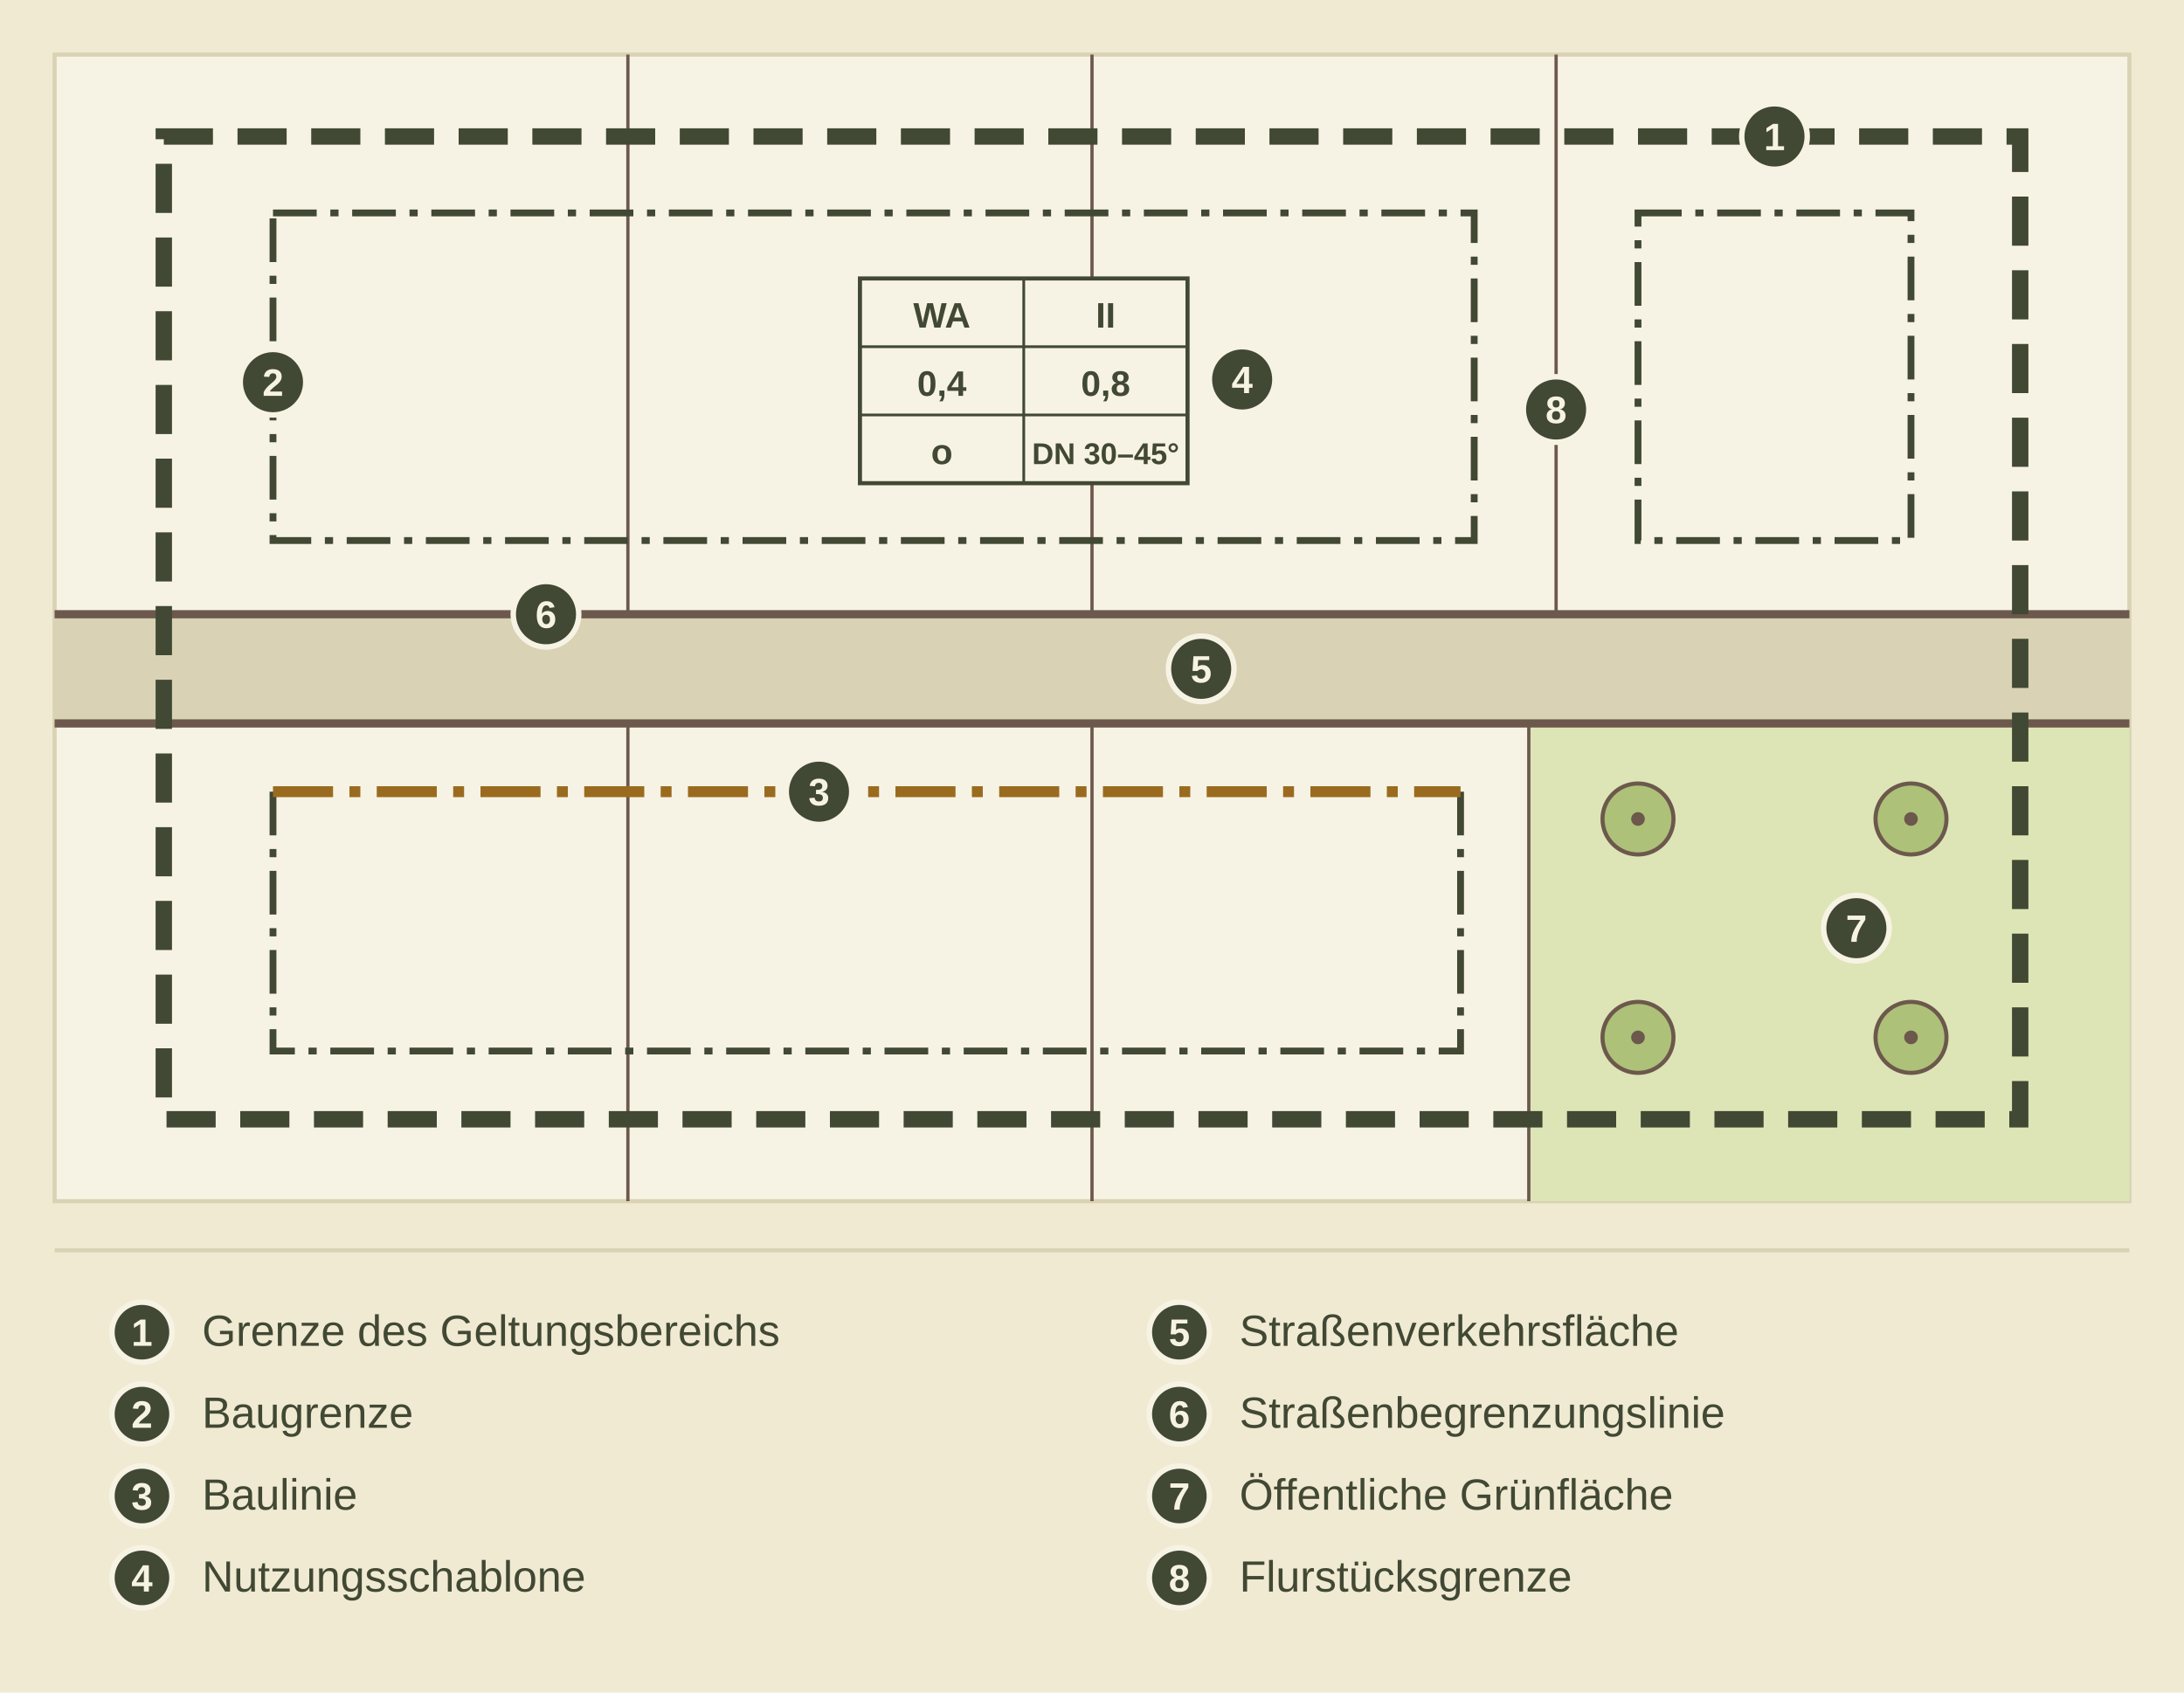
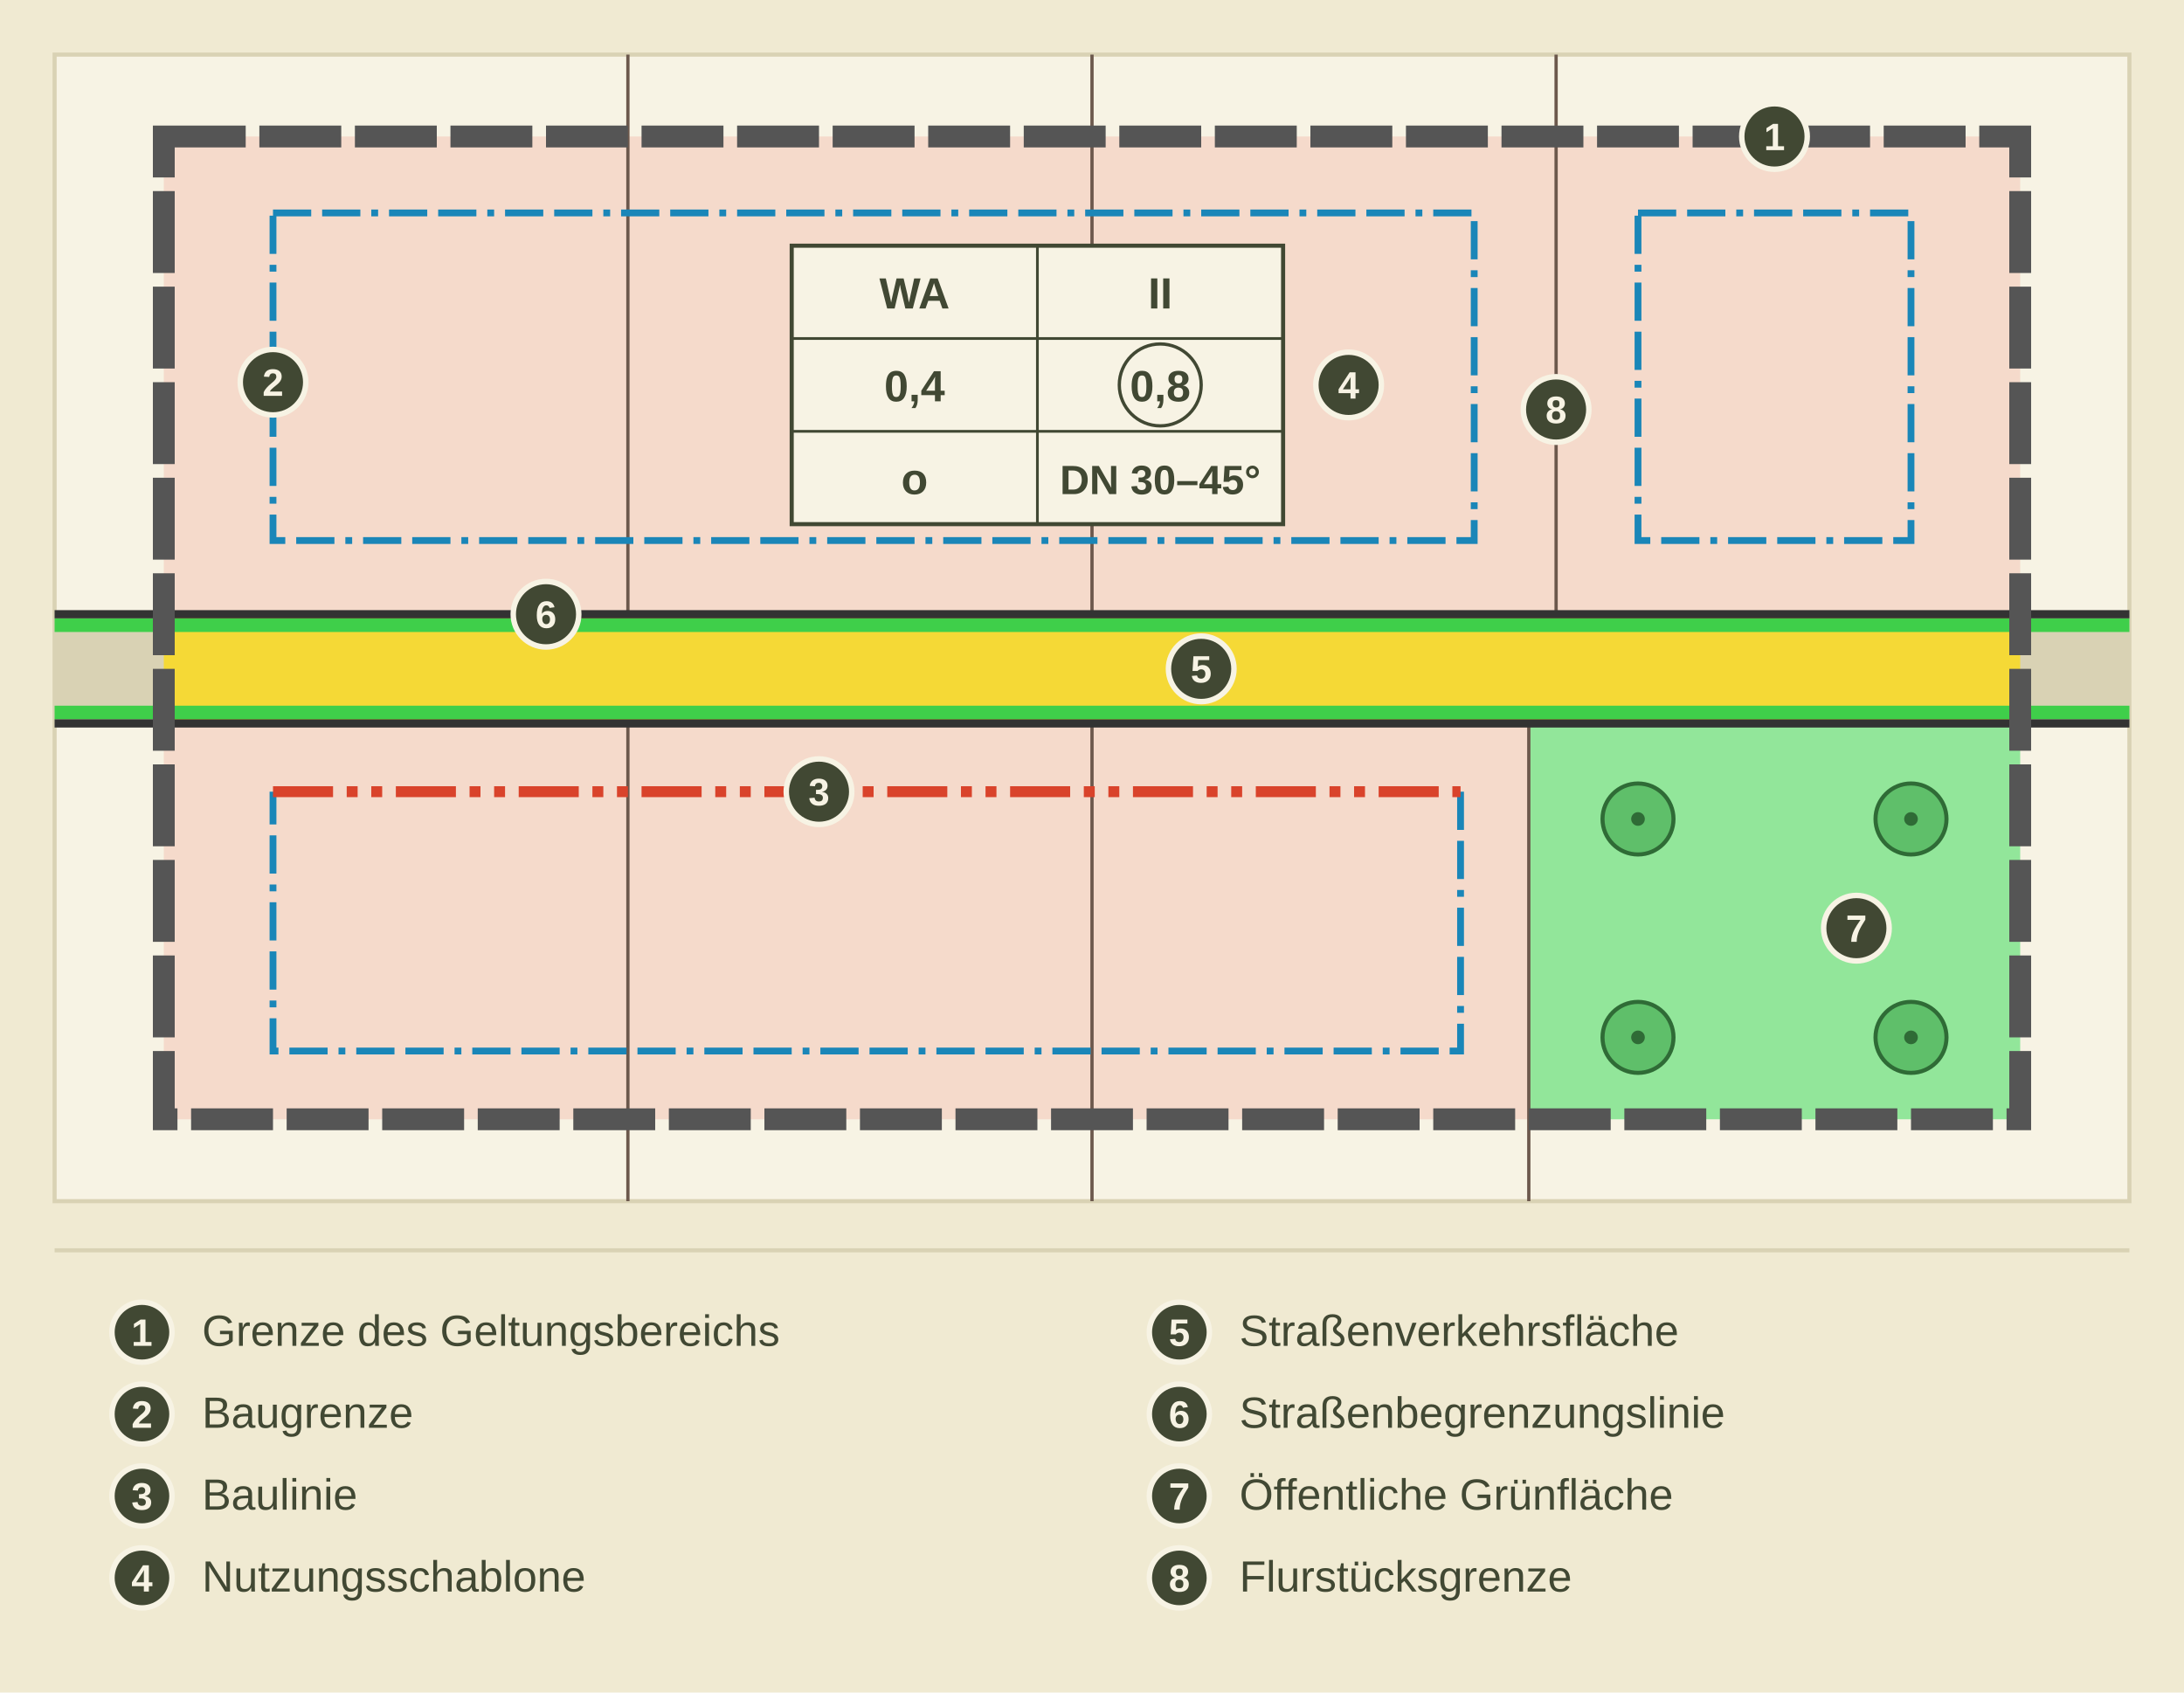
<svg xmlns="http://www.w3.org/2000/svg" viewBox="0 0 800 620" width="800" height="620" font-family="Arial, Helvetica, 'Liberation Sans', sans-serif">
  <rect x="0" y="0" width="800" height="620" fill="#f0ead2" />
  <rect x="20" y="20" width="760" height="420" fill="#f7f3e4" stroke="#d9d2b4" stroke-width="1.5" />
-   <rect x="560" y="265" width="220" height="175" fill="#dde5b6" />
-   <circle cx="600" cy="300" r="13" fill="#adc178" stroke="#6c584c" stroke-width="1.5" />
-   <circle cx="600" cy="300" r="2.5" fill="#6c584c" />
-   <circle cx="700" cy="300" r="13" fill="#adc178" stroke="#6c584c" stroke-width="1.5" />
-   <circle cx="700" cy="300" r="2.5" fill="#6c584c" />
-   <circle cx="600" cy="380" r="13" fill="#adc178" stroke="#6c584c" stroke-width="1.5" />
-   <circle cx="600" cy="380" r="2.5" fill="#6c584c" />
-   <circle cx="700" cy="380" r="13" fill="#adc178" stroke="#6c584c" stroke-width="1.5" />
-   <circle cx="700" cy="380" r="2.5" fill="#6c584c" />
+   <rect x="60" y="50" width="680" height="175" fill="#f2bdae" fill-opacity="0.45" />
+   <rect x="60" y="265" width="500" height="145" fill="#f2bdae" fill-opacity="0.45" />
+   <rect x="560" y="265" width="180" height="145" fill="#92e69a" />
+   <circle cx="600" cy="300" r="13" fill="#5fbf6a" stroke="#2f6b36" stroke-width="1.5" />
+   <circle cx="600" cy="300" r="2.5" fill="#2f6b36" />
+   <circle cx="700" cy="300" r="13" fill="#5fbf6a" stroke="#2f6b36" stroke-width="1.5" />
+   <circle cx="700" cy="300" r="2.5" fill="#2f6b36" />
+   <circle cx="600" cy="380" r="13" fill="#5fbf6a" stroke="#2f6b36" stroke-width="1.5" />
+   <circle cx="600" cy="380" r="2.5" fill="#2f6b36" />
+   <circle cx="700" cy="380" r="13" fill="#5fbf6a" stroke="#2f6b36" stroke-width="1.5" />
+   <circle cx="700" cy="380" r="2.5" fill="#2f6b36" />
  <rect x="20" y="225" width="760" height="40" fill="#d9d2b4" />
+   <rect x="60" y="225" width="680" height="40" fill="#f5d936" />
  <line x1="230" y1="20" x2="230" y2="225" stroke="#6c584c" stroke-width="1.2" />
  <line x1="400" y1="20" x2="400" y2="225" stroke="#6c584c" stroke-width="1.2" />
  <line x1="570" y1="20" x2="570" y2="225" stroke="#6c584c" stroke-width="1.2" />
  <line x1="230" y1="265" x2="230" y2="440" stroke="#6c584c" stroke-width="1.2" />
  <line x1="400" y1="265" x2="400" y2="440" stroke="#6c584c" stroke-width="1.2" />
  <line x1="560" y1="265" x2="560" y2="440" stroke="#6c584c" stroke-width="1.2" />
-   <line x1="20" y1="225" x2="780" y2="225" stroke="#6c584c" stroke-width="3" />
-   <line x1="20" y1="265" x2="780" y2="265" stroke="#6c584c" stroke-width="3" />
-   <rect x="100" y="78" width="440" height="120" fill="none" stroke="#414833" stroke-width="2.5" stroke-dasharray="16 5 3 5" />
-   <rect x="600" y="78" width="100" height="120" fill="none" stroke="#414833" stroke-width="2.5" stroke-dasharray="16 5 3 5" />
-   <polyline points="535,290 535,385 100,385 100,290" fill="none" stroke="#414833" stroke-width="2.5" stroke-dasharray="16 5 3 5" />
-   <line x1="100" y1="290" x2="535" y2="290" stroke="#9a6b1f" stroke-width="4" stroke-dasharray="22 6 4 6" />
-   <rect x="315" y="102" width="120" height="75" fill="#f7f3e4" stroke="#414833" stroke-width="1.5" />
-   <line x1="375.0" y1="102" x2="375.0" y2="177" stroke="#414833" stroke-width="1" />
-   <line x1="315" y1="127.0" x2="435" y2="127.0" stroke="#414833" stroke-width="1" />
-   <line x1="315" y1="152.0" x2="435" y2="152.0" stroke="#414833" stroke-width="1" />
-   <text x="345.0" y="120.0" font-size="13" text-anchor="middle" font-weight="bold" fill="#414833">WA</text>
-   <text x="405.0" y="120.0" font-size="13" text-anchor="middle" font-weight="bold" fill="#414833">II</text>
-   <text x="345.0" y="145.0" font-size="13" text-anchor="middle" font-weight="bold" fill="#414833">0,4</text>
-   <text x="405.0" y="145.0" font-size="13" text-anchor="middle" font-weight="bold" fill="#414833">0,8</text>
-   <text x="345.0" y="170.0" font-size="13" text-anchor="middle" font-weight="bold" fill="#414833">o</text>
-   <text x="405.0" y="170.0" font-size="11" text-anchor="middle" font-weight="bold" fill="#414833">DN 30–45°</text>
-   <rect x="60" y="50" width="680" height="360" fill="none" stroke="#414833" stroke-width="6" stroke-dasharray="18 9" />
+   <rect x="20" y="226.5" width="760" height="5" fill="#3fcf4a" />
+   <line x1="20" y1="225" x2="780" y2="225" stroke="#333333" stroke-width="3" />
+   <rect x="20" y="258.5" width="760" height="5" fill="#3fcf4a" />
+   <line x1="20" y1="265" x2="780" y2="265" stroke="#333333" stroke-width="3" />
+   <rect x="100" y="78" width="440" height="120" fill="none" stroke="#1a86b8" stroke-width="2.5" stroke-dasharray="14 4 14 4 2.5 4" />
+   <rect x="600" y="78" width="100" height="120" fill="none" stroke="#1a86b8" stroke-width="2.5" stroke-dasharray="14 4 14 4 2.5 4" />
+   <polyline points="535,290 535,385 100,385 100,290" fill="none" stroke="#1a86b8" stroke-width="2.5" stroke-dasharray="14 4 14 4 2.5 4" />
+   <line x1="100" y1="290" x2="535" y2="290" stroke="#d9432b" stroke-width="4" stroke-dasharray="22 5 4 5 4 5" />
+   <rect x="290" y="90" width="180" height="102" fill="#f7f3e4" stroke="#414833" stroke-width="1.5" />
+   <line x1="380" y1="90" x2="380" y2="192" stroke="#414833" stroke-width="1" />
+   <line x1="290" y1="124" x2="470" y2="124" stroke="#414833" stroke-width="1" />
+   <line x1="290" y1="158" x2="470" y2="158" stroke="#414833" stroke-width="1" />
+   <text x="335" y="113" font-size="16" text-anchor="middle" font-weight="bold" fill="#414833">WA</text>
+   <text x="425" y="113" font-size="16" text-anchor="middle" font-weight="bold" fill="#414833">II</text>
+   <text x="335" y="147" font-size="16" text-anchor="middle" font-weight="bold" fill="#414833">0,4</text>
+   <circle cx="425" cy="141" r="15" fill="none" stroke="#414833" stroke-width="1.2" />
+   <text x="425" y="147" font-size="16" text-anchor="middle" font-weight="bold" fill="#414833">0,8</text>
+   <text x="335" y="181" font-size="16" text-anchor="middle" font-weight="bold" fill="#414833">o</text>
+   <text x="425" y="181" font-size="15" text-anchor="middle" font-weight="bold" fill="#414833">DN 30–45°</text>
+   <rect x="60" y="50" width="680" height="360" fill="none" stroke="#555555" stroke-width="8" stroke-dasharray="30 5" />
  <circle cx="650" cy="50" r="12" fill="#414833" stroke="#f7f3e4" stroke-width="2" />
  <text x="650" y="55" font-size="14" text-anchor="middle" font-weight="bold" fill="#f7f3e4">1</text>
  <circle cx="100" cy="140" r="12" fill="#414833" stroke="#f7f3e4" stroke-width="2" />
  <text x="100" y="145" font-size="14" text-anchor="middle" font-weight="bold" fill="#f7f3e4">2</text>
  <circle cx="300" cy="290" r="12" fill="#414833" stroke="#f7f3e4" stroke-width="2" />
  <text x="300" y="295" font-size="14" text-anchor="middle" font-weight="bold" fill="#f7f3e4">3</text>
-   <circle cx="455" cy="139" r="12" fill="#414833" stroke="#f7f3e4" stroke-width="2" />
-   <text x="455" y="144" font-size="14" text-anchor="middle" font-weight="bold" fill="#f7f3e4">4</text>
+   <circle cx="494" cy="141" r="12" fill="#414833" stroke="#f7f3e4" stroke-width="2" />
+   <text x="494" y="146" font-size="14" text-anchor="middle" font-weight="bold" fill="#f7f3e4">4</text>
  <circle cx="440" cy="245" r="12" fill="#414833" stroke="#f7f3e4" stroke-width="2" />
  <text x="440" y="250" font-size="14" text-anchor="middle" font-weight="bold" fill="#f7f3e4">5</text>
  <circle cx="200" cy="225" r="12" fill="#414833" stroke="#f7f3e4" stroke-width="2" />
  <text x="200" y="230" font-size="14" text-anchor="middle" font-weight="bold" fill="#f7f3e4">6</text>
  <circle cx="680" cy="340" r="12" fill="#414833" stroke="#f7f3e4" stroke-width="2" />
  <text x="680" y="345" font-size="14" text-anchor="middle" font-weight="bold" fill="#f7f3e4">7</text>
  <circle cx="570" cy="150" r="12" fill="#414833" stroke="#f7f3e4" stroke-width="2" />
  <text x="570" y="155" font-size="14" text-anchor="middle" font-weight="bold" fill="#f7f3e4">8</text>
  <line x1="20" y1="458" x2="780" y2="458" stroke="#d9d2b4" stroke-width="1.5" />
  <circle cx="52" cy="488" r="11" fill="#414833" stroke="#f7f3e4" stroke-width="2" />
  <text x="52" y="493" font-size="14" text-anchor="middle" font-weight="bold" fill="#f7f3e4">1</text>
  <text x="74" y="493" font-size="16" text-anchor="start" font-weight="normal" fill="#414833">Grenze des Geltungsbereichs</text>
  <circle cx="52" cy="518" r="11" fill="#414833" stroke="#f7f3e4" stroke-width="2" />
  <text x="52" y="523" font-size="14" text-anchor="middle" font-weight="bold" fill="#f7f3e4">2</text>
  <text x="74" y="523" font-size="16" text-anchor="start" font-weight="normal" fill="#414833">Baugrenze</text>
  <circle cx="52" cy="548" r="11" fill="#414833" stroke="#f7f3e4" stroke-width="2" />
  <text x="52" y="553" font-size="14" text-anchor="middle" font-weight="bold" fill="#f7f3e4">3</text>
  <text x="74" y="553" font-size="16" text-anchor="start" font-weight="normal" fill="#414833">Baulinie</text>
  <circle cx="52" cy="578" r="11" fill="#414833" stroke="#f7f3e4" stroke-width="2" />
  <text x="52" y="583" font-size="14" text-anchor="middle" font-weight="bold" fill="#f7f3e4">4</text>
  <text x="74" y="583" font-size="16" text-anchor="start" font-weight="normal" fill="#414833">Nutzungsschablone</text>
  <circle cx="432" cy="488" r="11" fill="#414833" stroke="#f7f3e4" stroke-width="2" />
  <text x="432" y="493" font-size="14" text-anchor="middle" font-weight="bold" fill="#f7f3e4">5</text>
  <text x="454" y="493" font-size="16" text-anchor="start" font-weight="normal" fill="#414833">Straßenverkehrsfläche</text>
  <circle cx="432" cy="518" r="11" fill="#414833" stroke="#f7f3e4" stroke-width="2" />
  <text x="432" y="523" font-size="14" text-anchor="middle" font-weight="bold" fill="#f7f3e4">6</text>
  <text x="454" y="523" font-size="16" text-anchor="start" font-weight="normal" fill="#414833">Straßenbegrenzungslinie</text>
  <circle cx="432" cy="548" r="11" fill="#414833" stroke="#f7f3e4" stroke-width="2" />
  <text x="432" y="553" font-size="14" text-anchor="middle" font-weight="bold" fill="#f7f3e4">7</text>
  <text x="454" y="553" font-size="16" text-anchor="start" font-weight="normal" fill="#414833">Öffentliche Grünfläche</text>
  <circle cx="432" cy="578" r="11" fill="#414833" stroke="#f7f3e4" stroke-width="2" />
  <text x="432" y="583" font-size="14" text-anchor="middle" font-weight="bold" fill="#f7f3e4">8</text>
  <text x="454" y="583" font-size="16" text-anchor="start" font-weight="normal" fill="#414833">Flurstücksgrenze</text>
</svg>
